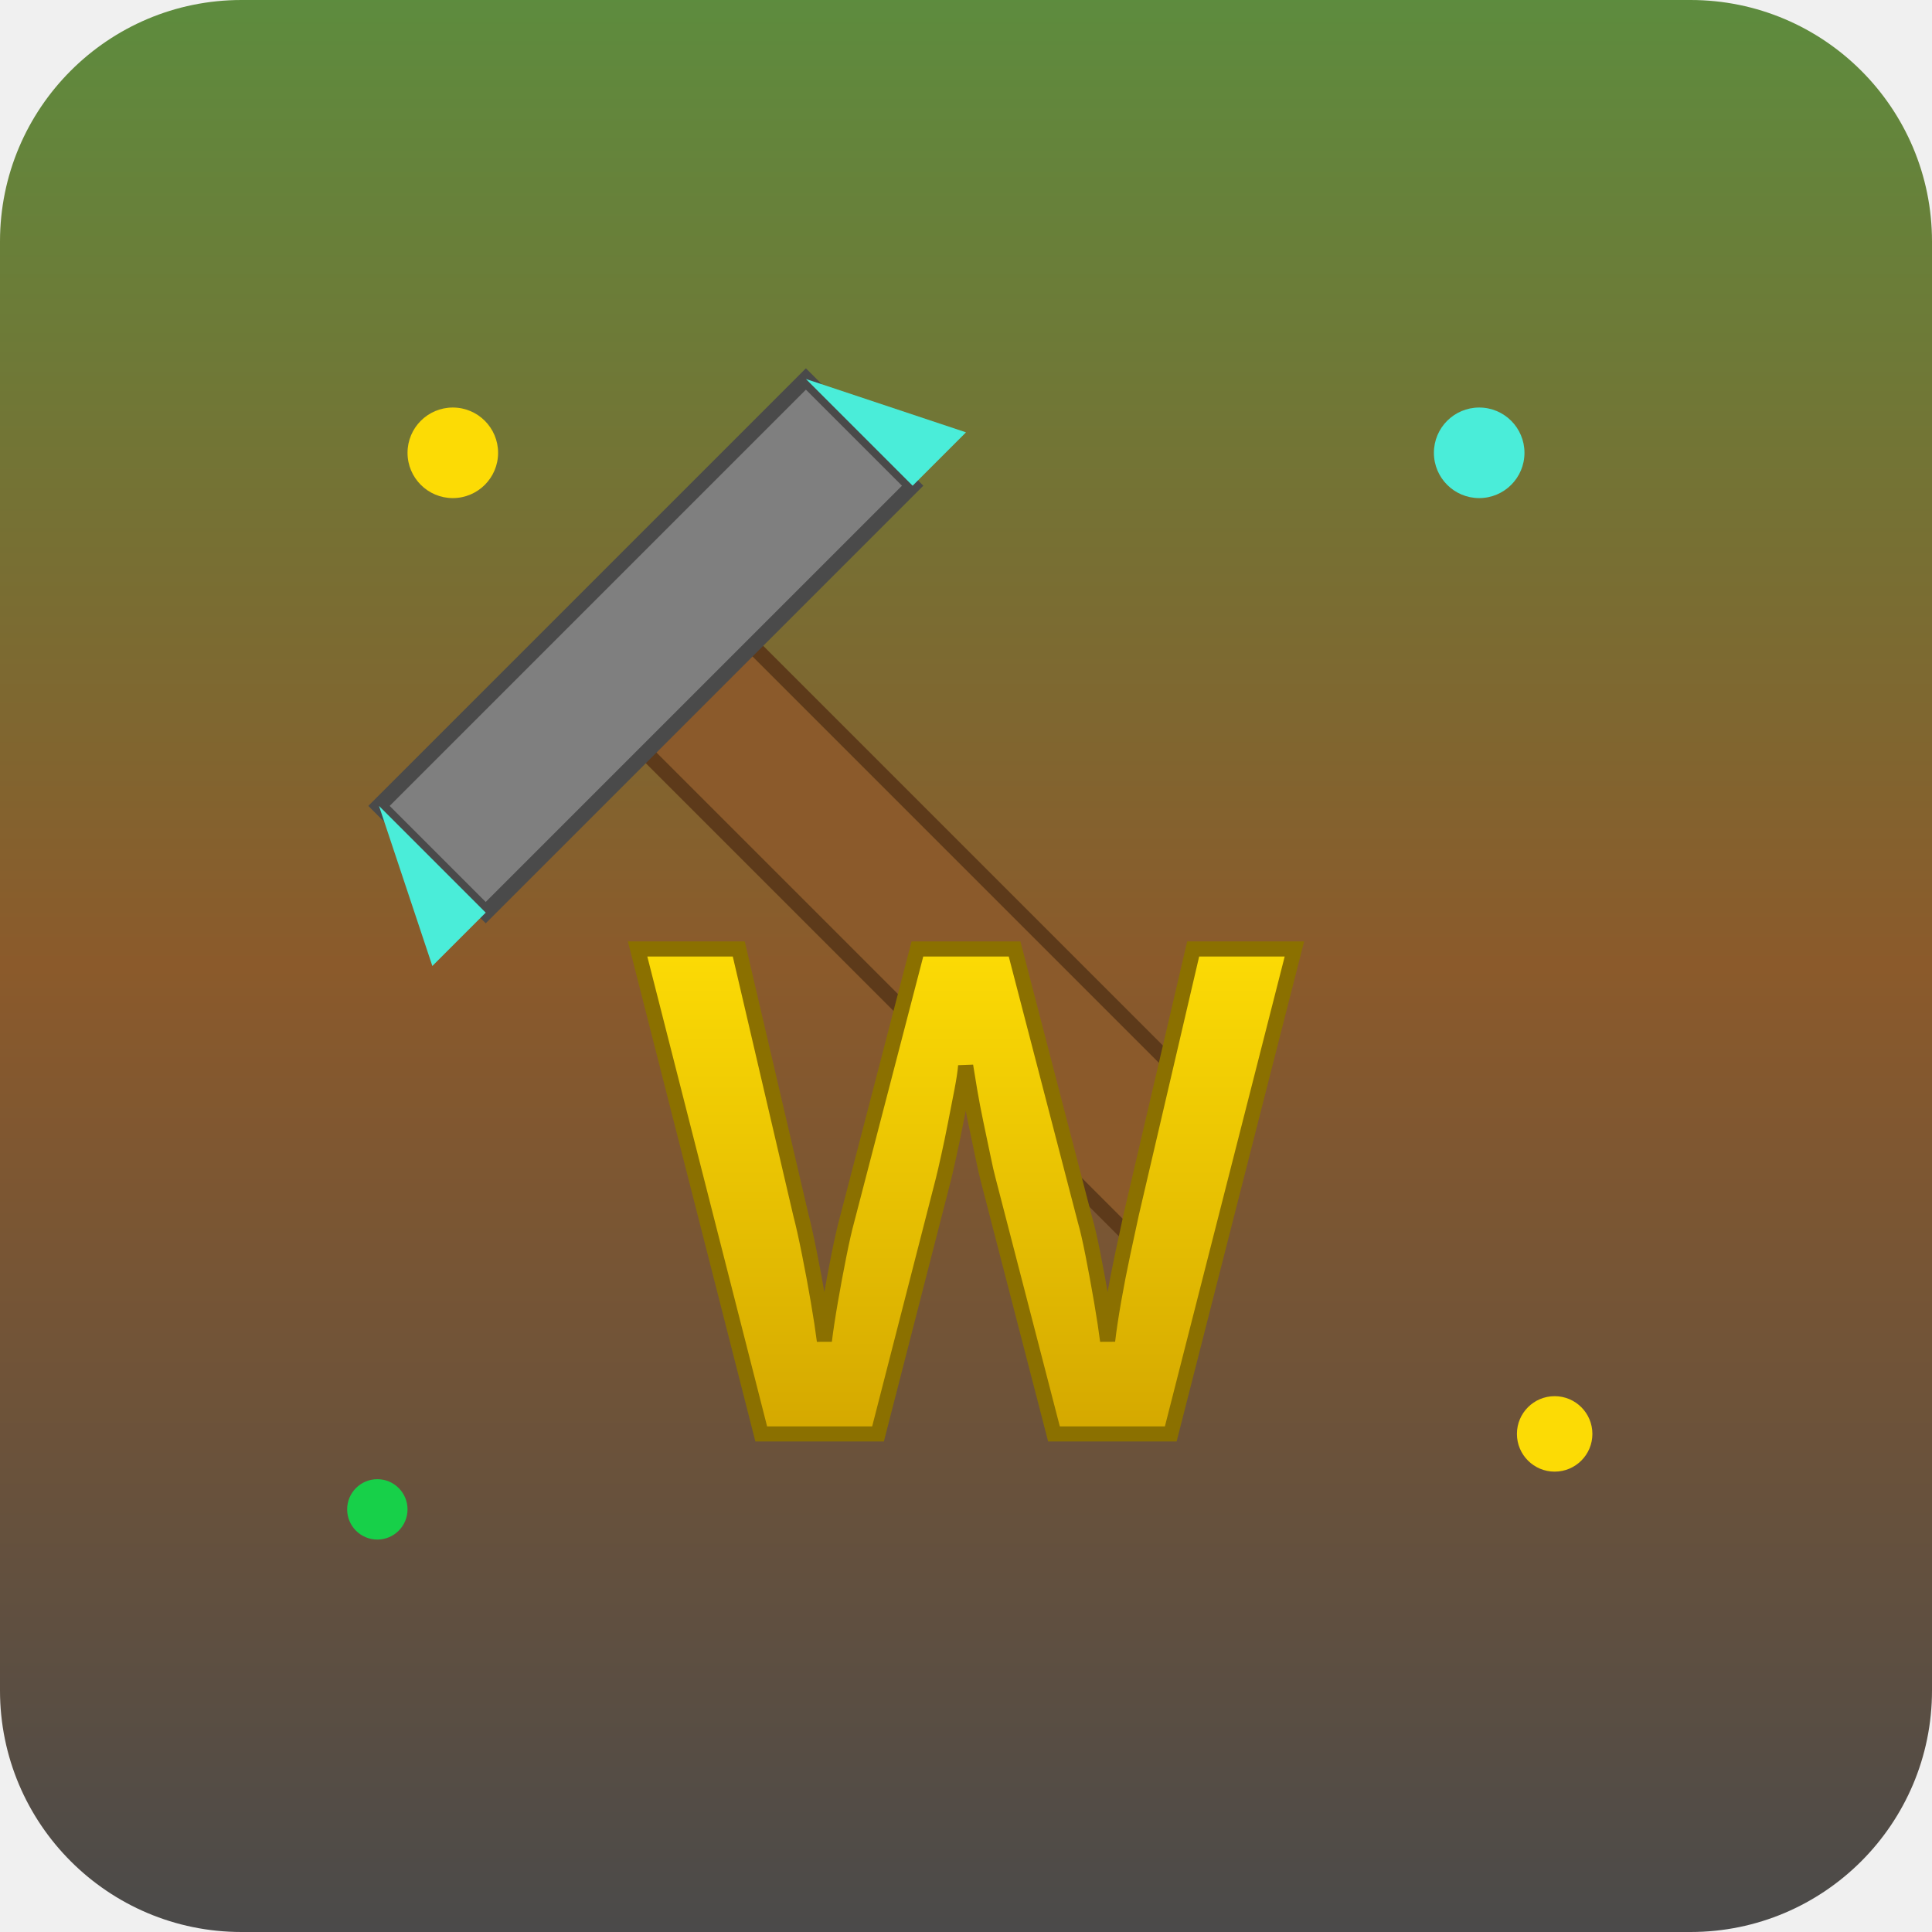
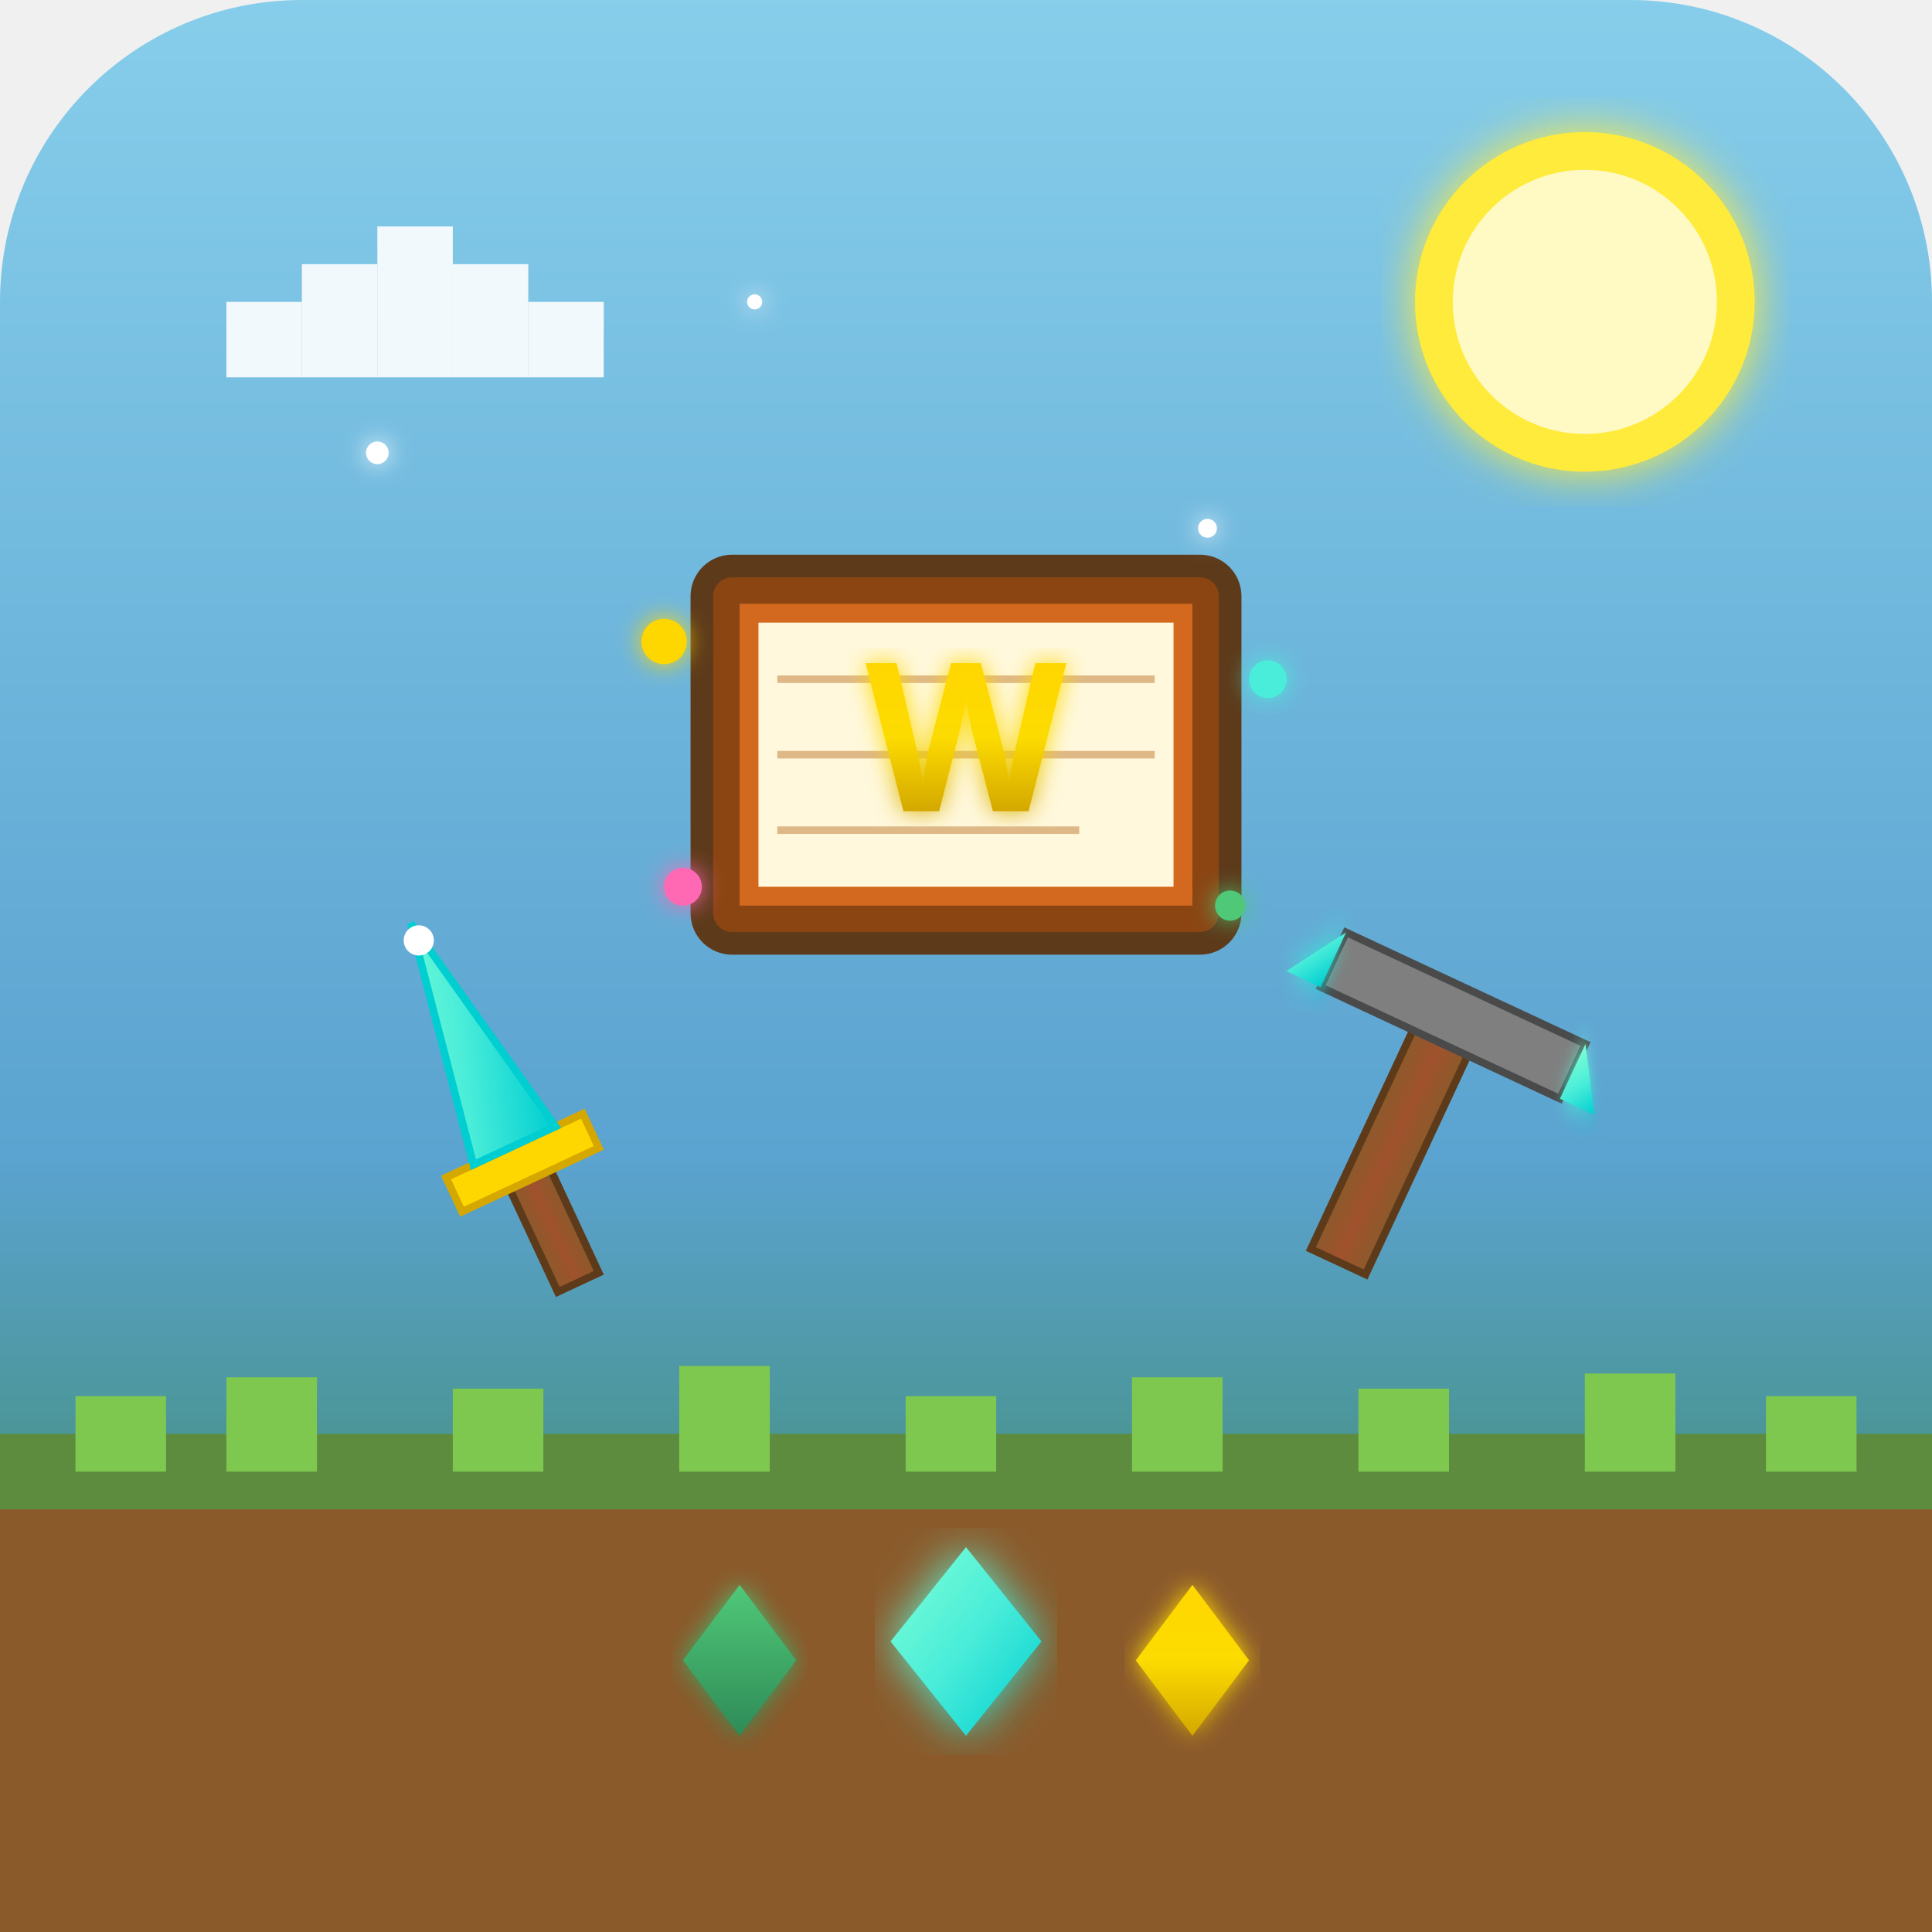
<svg xmlns="http://www.w3.org/2000/svg" viewBox="0 0 512 512">
  <defs>
-     <linearGradient id="bg" x1="0%" y1="0%" x2="0%" y2="100%">
-       <stop offset="0%" style="stop-color:#5D8C3E" />
-       <stop offset="50%" style="stop-color:#8B5A2B" />
-       <stop offset="100%" style="stop-color:#4A4A4A" />
+     <linearGradient id="sky" x1="0%" y1="0%" x2="0%" y2="100%">
+       <stop offset="0%" style="stop-color:#87CEEB" />
+       <stop offset="60%" style="stop-color:#5BA3D0" />
+       <stop offset="100%" style="stop-color:#2E7D32" />
    </linearGradient>
    <linearGradient id="gold" x1="0%" y1="0%" x2="0%" y2="100%">
-       <stop offset="0%" style="stop-color:#FCDB05" />
+       <stop offset="0%" style="stop-color:#FFD700" />
+       <stop offset="50%" style="stop-color:#FCDB05" />
      <stop offset="100%" style="stop-color:#D4A800" />
    </linearGradient>
+     <linearGradient id="diamond" x1="0%" y1="0%" x2="100%" y2="100%">
+       <stop offset="0%" style="stop-color:#7FFFD4" />
+       <stop offset="50%" style="stop-color:#4AEDD9" />
+       <stop offset="100%" style="stop-color:#00CED1" />
+     </linearGradient>
+     <linearGradient id="pickaxe-handle" x1="0%" y1="0%" x2="100%" y2="0%">
+       <stop offset="0%" style="stop-color:#8B5A2B" />
+       <stop offset="50%" style="stop-color:#A0522D" />
+       <stop offset="100%" style="stop-color:#8B5A2B" />
+     </linearGradient>
+     <linearGradient id="emerald" x1="0%" y1="0%" x2="0%" y2="100%">
+       <stop offset="0%" style="stop-color:#50C878" />
+       <stop offset="100%" style="stop-color:#2E8B57" />
+     </linearGradient>
+     <filter id="glow">
+       <feGaussianBlur stdDeviation="3" result="coloredBlur" />
+       <feMerge>
+         <feMergeNode in="coloredBlur" />
+         <feMergeNode in="SourceGraphic" />
+       </feMerge>
+     </filter>
+     <filter id="glow-strong">
+       <feGaussianBlur stdDeviation="6" result="coloredBlur" />
+       <feMerge>
+         <feMergeNode in="coloredBlur" />
+         <feMergeNode in="SourceGraphic" />
+       </feMerge>
+     </filter>
  </defs>
-   <rect width="512" height="512" rx="64" fill="url(#bg)" />
-   <g transform="translate(256, 256) rotate(-45)">
-     <rect x="-20" y="-120" width="40" height="200" fill="#8B5A2B" stroke="#5D3A1A" stroke-width="4" />
-     <rect x="-80" y="-140" width="160" height="40" fill="#7F7F7F" stroke="#4A4A4A" stroke-width="4" />
-     <polygon points="-80,-140 -100,-100 -80,-100" fill="#4AEDD9" />
-     <polygon points="80,-140 100,-100 80,-100" fill="#4AEDD9" />
+   <rect width="512" height="512" rx="80" fill="url(#sky)" />
+   <rect x="0" y="380" width="512" height="132" rx="0" fill="#5D8C3E" />
+   <rect x="0" y="400" width="512" height="112" rx="0" fill="#8B5A2B" />
+   <g fill="#7EC850">
+     <rect x="20" y="370" width="24" height="20" />
+     <rect x="60" y="365" width="24" height="25" />
+     <rect x="120" y="368" width="24" height="22" />
+     <rect x="180" y="362" width="24" height="28" />
+     <rect x="240" y="370" width="24" height="20" />
+     <rect x="300" y="365" width="24" height="25" />
+     <rect x="360" y="368" width="24" height="22" />
+     <rect x="420" y="364" width="24" height="26" />
+     <rect x="468" y="370" width="24" height="20" />
  </g>
-   <text x="256" y="380" font-family="Arial Black, sans-serif" font-size="180" font-weight="bold" fill="url(#gold)" text-anchor="middle" stroke="#8B7000" stroke-width="4">W</text>
-   <circle cx="120" cy="120" r="12" fill="#FCDB05" />
-   <circle cx="392" cy="120" r="12" fill="#4AEDD9" />
-   <circle cx="100" cy="400" r="8" fill="#17D049" />
-   <circle cx="412" cy="380" r="10" fill="#FCDB05" />
+   <circle cx="420" cy="80" r="45" fill="#FFEB3B" filter="url(#glow-strong)">
+     <animate attributeName="r" values="45;48;45" dur="2s" repeatCount="indefinite" />
+   </circle>
+   <circle cx="420" cy="80" r="35" fill="#FFF9C4" />
+   <g fill="rgba(255,255,255,0.9)" transform="translate(60, 60)">
+     <rect x="0" y="20" width="20" height="20" />
+     <rect x="20" y="10" width="20" height="30" />
+     <rect x="40" y="0" width="20" height="40" />
+     <rect x="60" y="10" width="20" height="30" />
+     <rect x="80" y="20" width="20" height="20" />
+     <animateTransform attributeName="transform" type="translate" values="60,60;80,60;60,60" dur="8s" repeatCount="indefinite" />
+   </g>
+   <g transform="translate(256, 200)">
+     <g>
+       <animateTransform attributeName="transform" type="translate" values="0,0;0,-8;0,0" dur="2s" repeatCount="indefinite" />
+       <rect x="-70" y="-50" width="140" height="100" rx="8" fill="#8B4513" stroke="#5D3A1A" stroke-width="6" />
+       <rect x="-60" y="-40" width="120" height="80" fill="#D2691E" />
+       <rect x="-55" y="-35" width="110" height="70" fill="#FFF8DC" />
+       <line x1="-50" y1="-20" x2="50" y2="-20" stroke="#DEB887" stroke-width="2" />
+       <line x1="-50" y1="0" x2="50" y2="0" stroke="#DEB887" stroke-width="2" />
+       <line x1="-50" y1="20" x2="30" y2="20" stroke="#DEB887" stroke-width="2" />
+       <text x="0" y="15" font-family="Arial Black, sans-serif" font-size="55" font-weight="bold" fill="url(#gold)" text-anchor="middle" filter="url(#glow)">W</text>
+       <g filter="url(#glow)">
+         <circle cx="-80" cy="-30" r="6" fill="#FFD700">
+           <animate attributeName="opacity" values="1;0.3;1" dur="1.5s" repeatCount="indefinite" />
+           <animate attributeName="r" values="6;8;6" dur="1.5s" repeatCount="indefinite" />
+         </circle>
+         <circle cx="80" cy="-20" r="5" fill="#4AEDD9">
+           <animate attributeName="opacity" values="0.3;1;0.3" dur="1.2s" repeatCount="indefinite" />
+           <animate attributeName="r" values="5;7;5" dur="1.2s" repeatCount="indefinite" />
+         </circle>
+         <circle cx="70" cy="40" r="4" fill="#50C878">
+           <animate attributeName="opacity" values="0.5;1;0.5" dur="1.8s" repeatCount="indefinite" />
+         </circle>
+         <circle cx="-75" cy="35" r="5" fill="#FF69B4">
+           <animate attributeName="opacity" values="1;0.4;1" dur="1.4s" repeatCount="indefinite" />
+         </circle>
+       </g>
+     </g>
+   </g>
+   <g transform="translate(380, 280) rotate(25)">
+     <animateTransform attributeName="transform" type="rotate" values="25;30;25" dur="3s" repeatCount="indefinite" additive="sum" />
+     <rect x="-8" y="-10" width="16" height="70" fill="url(#pickaxe-handle)" stroke="#5D3A1A" stroke-width="2" />
+     <rect x="-35" y="-20" width="70" height="16" fill="#7F7F7F" stroke="#4A4A4A" stroke-width="2" />
+     <polygon points="-35,-20 -45,-4 -35,-4" fill="url(#diamond)" filter="url(#glow)" />
+     <polygon points="35,-20 45,-4 35,-4" fill="url(#diamond)" filter="url(#glow)" />
+   </g>
+   <g transform="translate(130, 290) rotate(-25)">
+     <animateTransform attributeName="transform" type="rotate" values="-25;-30;-25" dur="3s" repeatCount="indefinite" additive="sum" />
+     <rect x="-6" y="20" width="12" height="35" fill="url(#pickaxe-handle)" stroke="#5D3A1A" stroke-width="2" />
+     <rect x="-20" y="15" width="40" height="10" fill="#FFD700" stroke="#D4A800" stroke-width="2" />
+     <polygon points="0,-50 -12,15 12,15" fill="url(#diamond)" stroke="#00CED1" stroke-width="2" />
+     <circle cx="0" cy="-45" r="4" fill="#FFFFFF">
+       <animate attributeName="opacity" values="1;0.3;1" dur="1s" repeatCount="indefinite" />
+     </circle>
+   </g>
+   <g transform="translate(256, 440)">
+     <g transform="translate(-60, 0)">
+       <polygon points="0,-20 15,0 0,20 -15,0" fill="url(#emerald)" filter="url(#glow)" />
+       <animate attributeName="opacity" values="1;0.7;1" dur="2s" repeatCount="indefinite" />
+     </g>
+     <g transform="translate(0, -5)">
+       <polygon points="0,-25 20,0 0,25 -20,0" fill="url(#diamond)" filter="url(#glow-strong)" />
+       <animate attributeName="opacity" values="0.8;1;0.8" dur="1.5s" repeatCount="indefinite" />
+     </g>
+     <g transform="translate(60, 0)">
+       <polygon points="0,-20 15,0 0,20 -15,0" fill="url(#gold)" filter="url(#glow)" />
+       <animate attributeName="opacity" values="1;0.7;1" dur="2.2s" repeatCount="indefinite" />
+     </g>
+   </g>
+   <g fill="#FFFFFF" filter="url(#glow)">
+     <circle cx="100" cy="120" r="3">
+       <animate attributeName="opacity" values="0;1;0" dur="2s" repeatCount="indefinite" />
+     </circle>
+     <circle cx="200" cy="80" r="2">
+       <animate attributeName="opacity" values="1;0;1" dur="1.5s" repeatCount="indefinite" />
+     </circle>
+     <circle cx="320" cy="140" r="2.5">
+       <animate attributeName="opacity" values="0.5;1;0.5" dur="1.8s" repeatCount="indefinite" />
+     </circle>
+   </g>
</svg>
